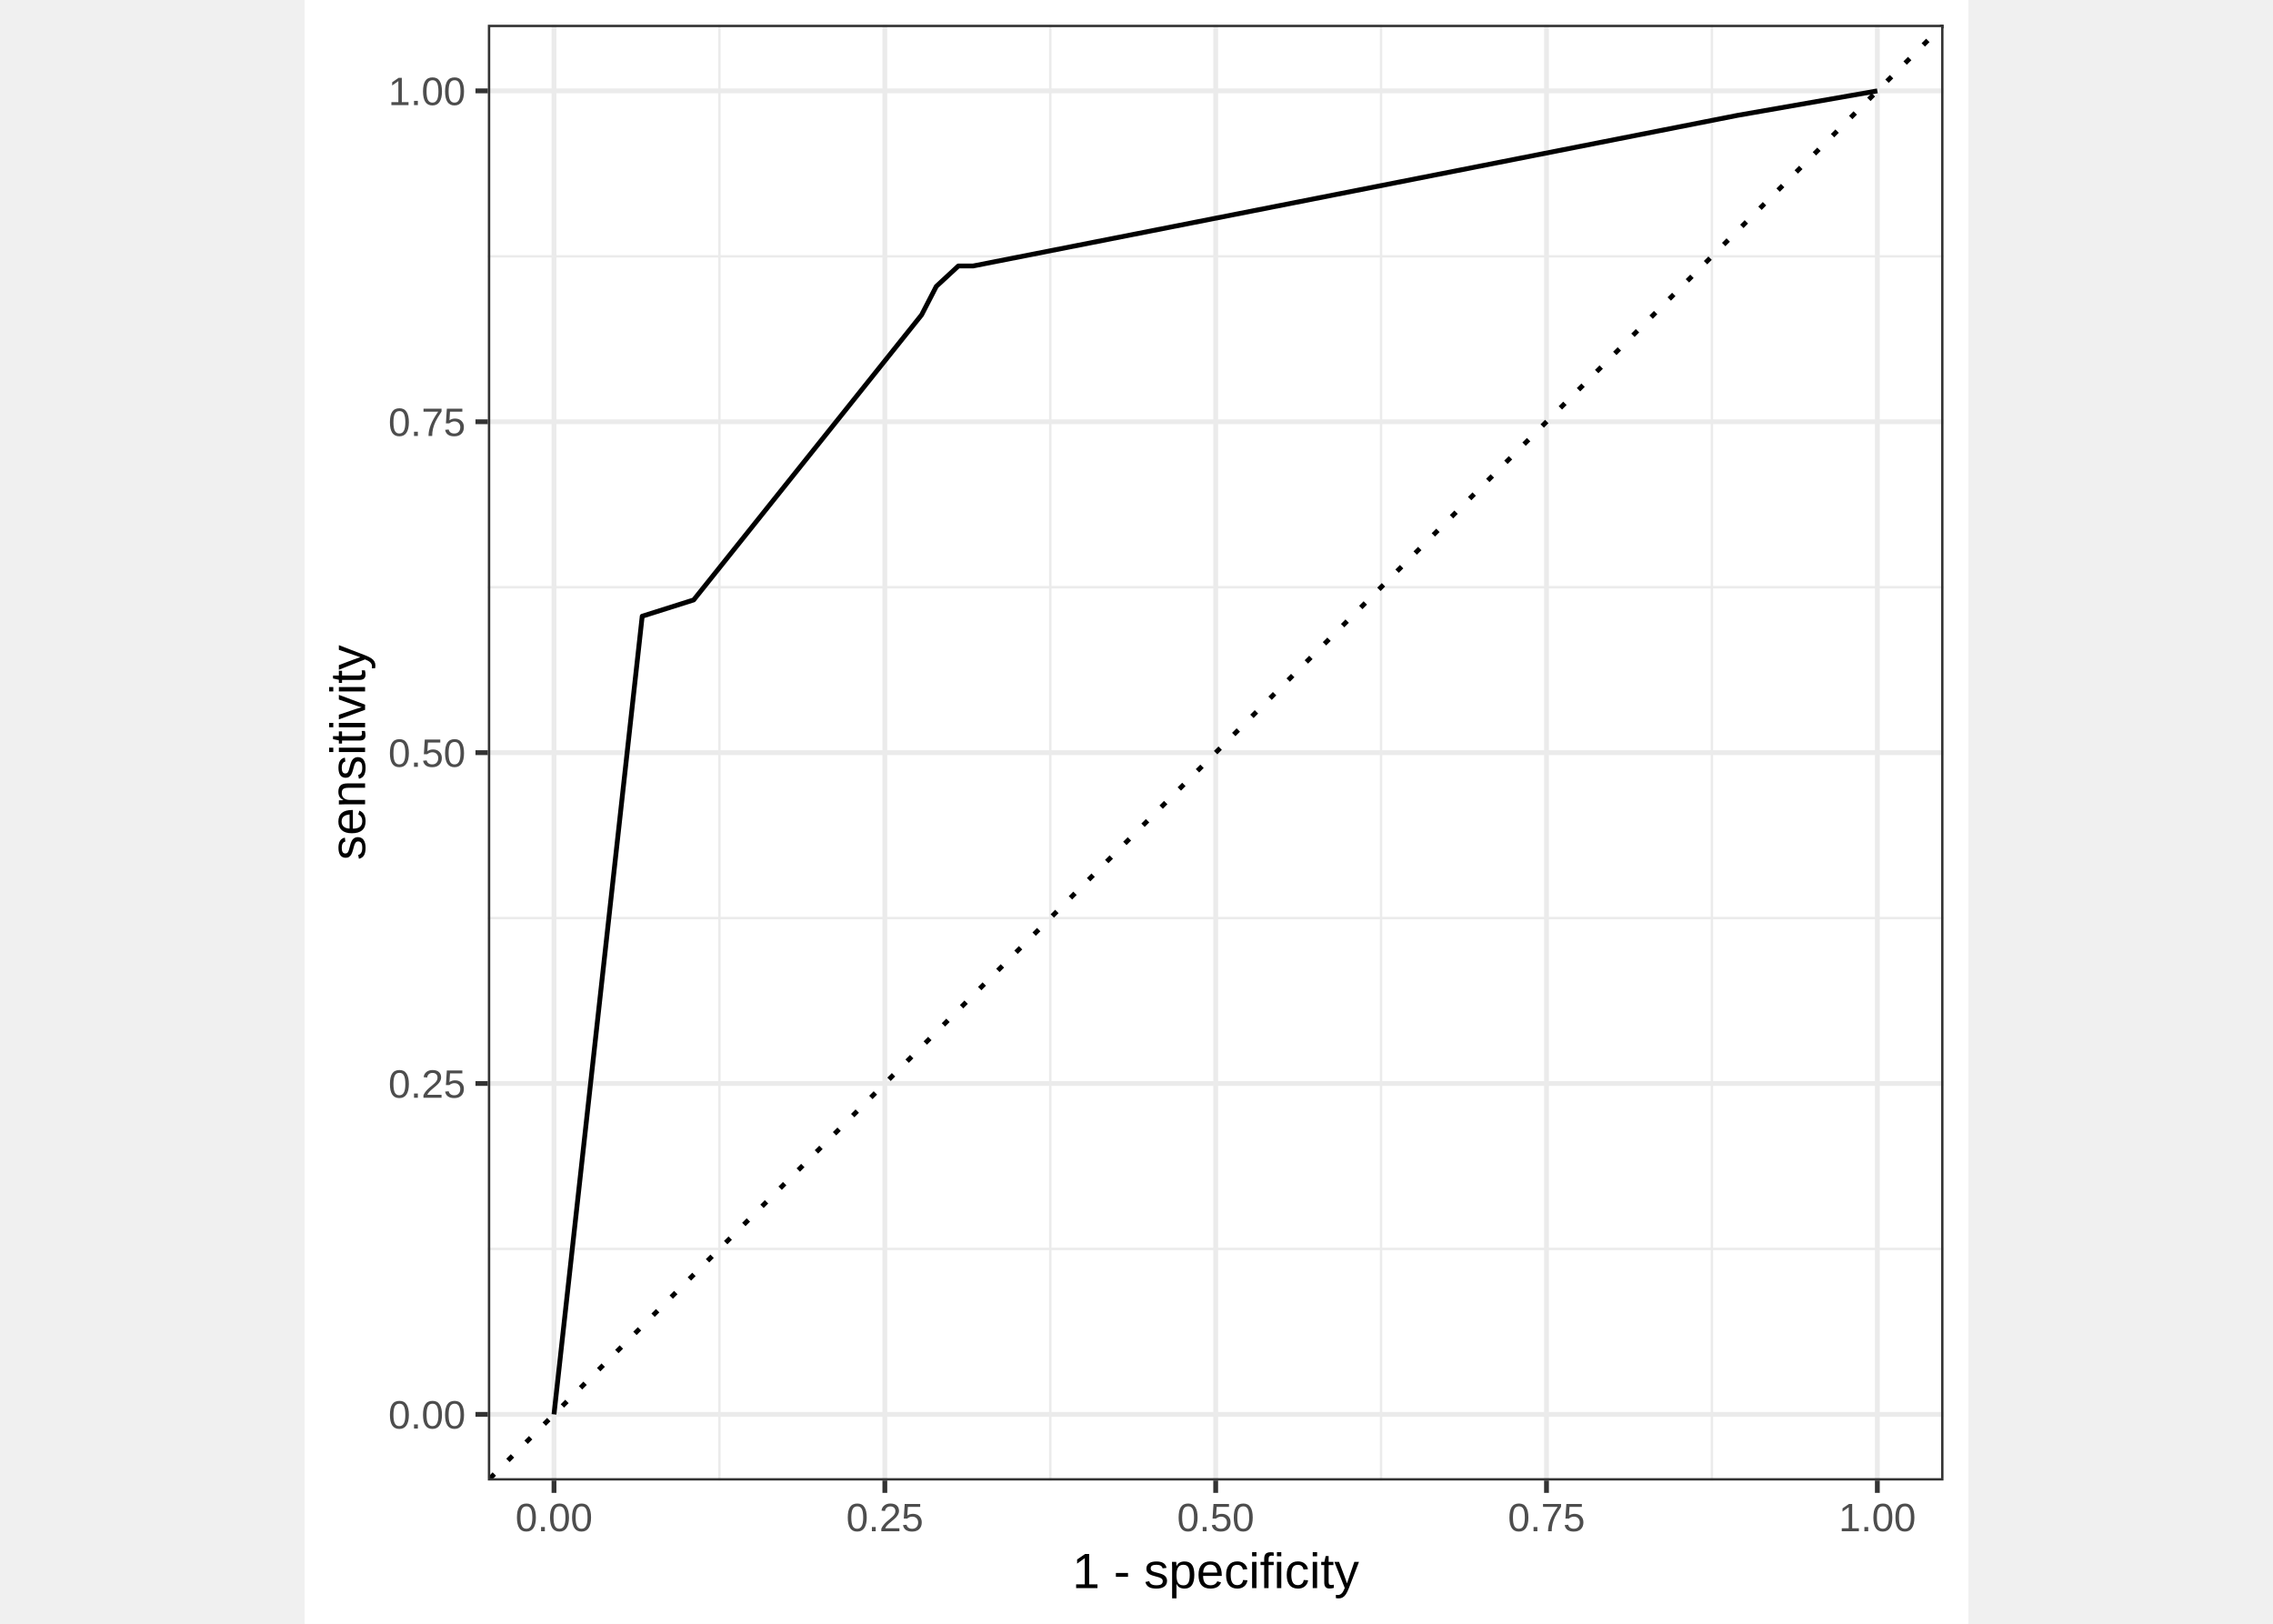
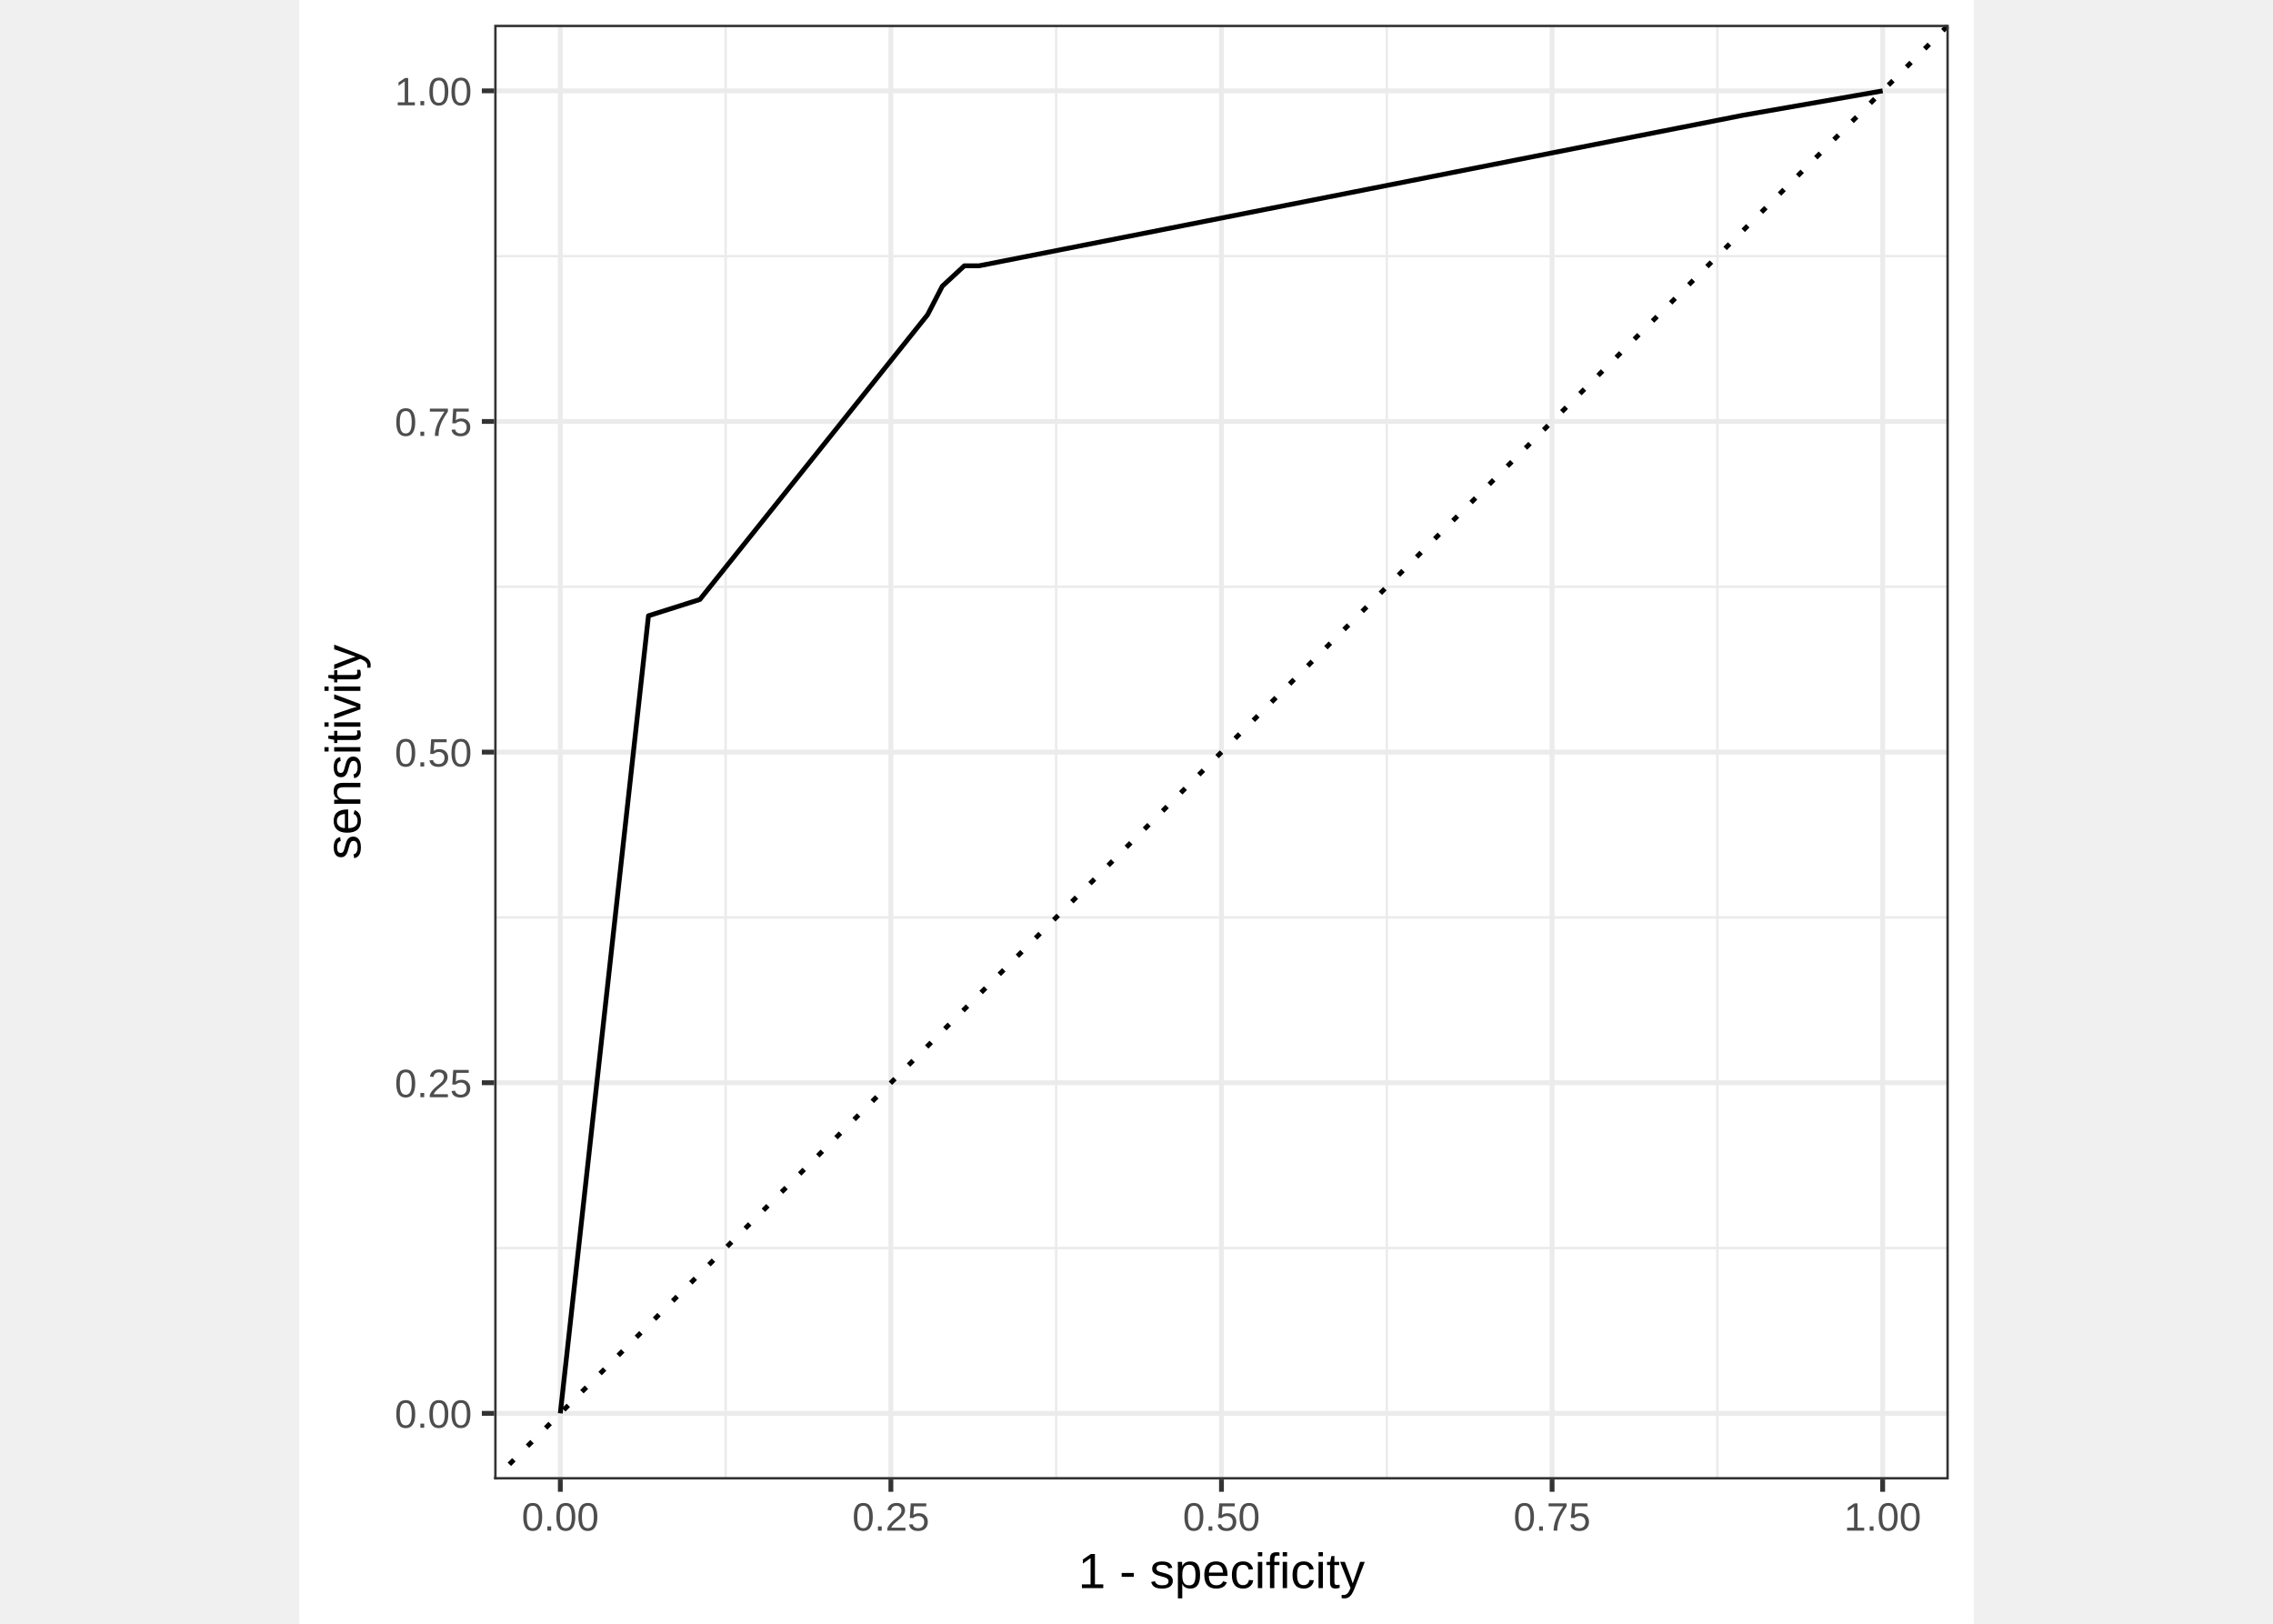
<svg xmlns="http://www.w3.org/2000/svg" class="svglite" width="504.00pt" height="360.00pt" viewBox="0 0 504.00 360.00">
  <defs>
    <style type="text/css">
    .svglite line, .svglite polyline, .svglite polygon, .svglite path, .svglite rect, .svglite circle {
      fill: none;
      stroke: #000000;
      stroke-linecap: round;
      stroke-linejoin: round;
      stroke-miterlimit: 10.00;
    }
  </style>
  </defs>
  <rect width="100%" height="100%" style="stroke: none; fill: none;" />
  <defs>
    <clipPath id="cpMC4wMHw1MDQuMDB8MC4wMHwzNjAuMDA=">
      <rect x="0.00" y="0.00" width="504.00" height="360.00" />
    </clipPath>
  </defs>
  <g clip-path="url(#cpMC4wMHw1MDQuMDB8MC4wMHwzNjAuMDA=)">
</g>
  <defs>
-     <clipPath id="cpNjcuNTh8NDM2LjQyfDAuMDB8MzYwLjAw">
-       <rect x="67.58" y="0.00" width="368.84" height="360.00" />
+     <clipPath id="cpNjYuNDF8NDM3LjU5fDAuMDB8MzYwLjAw">
+       <rect x="66.41" y="0.00" width="371.18" height="360.00" />
    </clipPath>
  </defs>
-   <g clip-path="url(#cpNjcuNTh8NDM2LjQyfDAuMDB8MzYwLjAw)">
-     <rect x="67.58" y="0.00" width="368.84" height="360.00" style="stroke-width: 1.07; stroke: #FFFFFF; fill: #FFFFFF;" />
+   <g clip-path="url(#cpNjYuNDF8NDM3LjU5fDAuMDB8MzYwLjAw)">
+     <rect x="66.41" y="0.00" width="371.18" height="360.00" style="stroke-width: 1.07; stroke: #FFFFFF; fill: #FFFFFF;" />
  </g>
  <g clip-path="url(#cpMC4wMHw1MDQuMDB8MC4wMHwzNjAuMDA=)">
</g>
  <defs>
-     <clipPath id="cpMTA4LjE3fDQzMC45NHw1LjQ4fDMyOC4yNQ==">
-       <rect x="108.17" y="5.48" width="322.77" height="322.77" />
+     <clipPath id="cpMTA5LjU4fDQzMi4xMXw1LjQ4fDMyOC4wMQ==">
+       <rect x="109.58" y="5.48" width="322.53" height="322.53" />
    </clipPath>
  </defs>
-   <g clip-path="url(#cpMTA4LjE3fDQzMC45NHw1LjQ4fDMyOC4yNQ==)">
-     <rect x="108.17" y="5.48" width="322.77" height="322.77" style="stroke-width: 1.07; stroke: none; fill: #FFFFFF;" />
-     <polyline points="108.17,276.90 430.94,276.90 " style="stroke-width: 0.53; stroke: #EBEBEB; stroke-linecap: butt;" />
-     <polyline points="108.17,203.54 430.94,203.54 " style="stroke-width: 0.53; stroke: #EBEBEB; stroke-linecap: butt;" />
-     <polyline points="108.17,130.19 430.94,130.19 " style="stroke-width: 0.53; stroke: #EBEBEB; stroke-linecap: butt;" />
-     <polyline points="108.17,56.83 430.94,56.83 " style="stroke-width: 0.53; stroke: #EBEBEB; stroke-linecap: butt;" />
-     <polyline points="159.52,328.25 159.52,5.48 " style="stroke-width: 0.53; stroke: #EBEBEB; stroke-linecap: butt;" />
-     <polyline points="232.88,328.25 232.88,5.48 " style="stroke-width: 0.53; stroke: #EBEBEB; stroke-linecap: butt;" />
-     <polyline points="306.23,328.25 306.23,5.48 " style="stroke-width: 0.53; stroke: #EBEBEB; stroke-linecap: butt;" />
-     <polyline points="379.59,328.25 379.59,5.48 " style="stroke-width: 0.53; stroke: #EBEBEB; stroke-linecap: butt;" />
-     <polyline points="108.17,313.58 430.94,313.58 " style="stroke-width: 1.07; stroke: #EBEBEB; stroke-linecap: butt;" />
-     <polyline points="108.17,240.22 430.94,240.22 " style="stroke-width: 1.07; stroke: #EBEBEB; stroke-linecap: butt;" />
-     <polyline points="108.17,166.87 430.94,166.87 " style="stroke-width: 1.07; stroke: #EBEBEB; stroke-linecap: butt;" />
-     <polyline points="108.17,93.51 430.94,93.51 " style="stroke-width: 1.07; stroke: #EBEBEB; stroke-linecap: butt;" />
-     <polyline points="108.17,20.15 430.94,20.15 " style="stroke-width: 1.07; stroke: #EBEBEB; stroke-linecap: butt;" />
-     <polyline points="122.84,328.25 122.84,5.48 " style="stroke-width: 1.07; stroke: #EBEBEB; stroke-linecap: butt;" />
-     <polyline points="196.20,328.25 196.20,5.48 " style="stroke-width: 1.07; stroke: #EBEBEB; stroke-linecap: butt;" />
-     <polyline points="269.56,328.25 269.56,5.48 " style="stroke-width: 1.07; stroke: #EBEBEB; stroke-linecap: butt;" />
-     <polyline points="342.91,328.25 342.91,5.48 " style="stroke-width: 1.07; stroke: #EBEBEB; stroke-linecap: butt;" />
-     <polyline points="416.27,328.25 416.27,5.48 " style="stroke-width: 1.07; stroke: #EBEBEB; stroke-linecap: butt;" />
-     <polyline points="416.27,20.15 416.27,20.15 385.30,25.57 215.76,58.97 212.50,58.97 207.61,63.49 204.35,69.81 153.81,133.01 142.40,136.62 122.84,313.58 " style="stroke-width: 1.07; stroke-linecap: butt;" />
-     <line x1="76.42" y1="360.00" x2="436.42" y2="0.00" style="stroke-width: 1.07; stroke-dasharray: 1.42,4.27; stroke-linecap: butt;" />
-     <rect x="108.17" y="5.48" width="322.77" height="322.77" style="stroke-width: 1.07; stroke: #333333;" />
+   <g clip-path="url(#cpMTA5LjU4fDQzMi4xMXw1LjQ4fDMyOC4wMQ==)">
+     <rect x="109.58" y="5.48" width="322.53" height="322.53" style="stroke-width: 1.07; stroke: none; fill: #FFFFFF;" />
+     <polyline points="109.58,276.70 432.11,276.70 " style="stroke-width: 0.53; stroke: #EBEBEB; stroke-linecap: butt;" />
+     <polyline points="109.58,203.40 432.11,203.40 " style="stroke-width: 0.53; stroke: #EBEBEB; stroke-linecap: butt;" />
+     <polyline points="109.58,130.09 432.11,130.09 " style="stroke-width: 0.53; stroke: #EBEBEB; stroke-linecap: butt;" />
+     <polyline points="109.58,56.79 432.11,56.79 " style="stroke-width: 0.53; stroke: #EBEBEB; stroke-linecap: butt;" />
+     <polyline points="160.89,328.01 160.89,5.48 " style="stroke-width: 0.53; stroke: #EBEBEB; stroke-linecap: butt;" />
+     <polyline points="234.19,328.01 234.19,5.48 " style="stroke-width: 0.53; stroke: #EBEBEB; stroke-linecap: butt;" />
+     <polyline points="307.50,328.01 307.50,5.48 " style="stroke-width: 0.53; stroke: #EBEBEB; stroke-linecap: butt;" />
+     <polyline points="380.80,328.01 380.80,5.48 " style="stroke-width: 0.53; stroke: #EBEBEB; stroke-linecap: butt;" />
+     <polyline points="109.58,313.35 432.11,313.35 " style="stroke-width: 1.07; stroke: #EBEBEB; stroke-linecap: butt;" />
+     <polyline points="109.58,240.05 432.11,240.05 " style="stroke-width: 1.07; stroke: #EBEBEB; stroke-linecap: butt;" />
+     <polyline points="109.58,166.75 432.11,166.75 " style="stroke-width: 1.07; stroke: #EBEBEB; stroke-linecap: butt;" />
+     <polyline points="109.58,93.44 432.11,93.44 " style="stroke-width: 1.07; stroke: #EBEBEB; stroke-linecap: butt;" />
+     <polyline points="109.58,20.14 432.11,20.14 " style="stroke-width: 1.07; stroke: #EBEBEB; stroke-linecap: butt;" />
+     <polyline points="124.24,328.01 124.24,5.48 " style="stroke-width: 1.07; stroke: #EBEBEB; stroke-linecap: butt;" />
+     <polyline points="197.54,328.01 197.54,5.48 " style="stroke-width: 1.07; stroke: #EBEBEB; stroke-linecap: butt;" />
+     <polyline points="270.84,328.01 270.84,5.48 " style="stroke-width: 1.07; stroke: #EBEBEB; stroke-linecap: butt;" />
+     <polyline points="344.15,328.01 344.15,5.48 " style="stroke-width: 1.07; stroke: #EBEBEB; stroke-linecap: butt;" />
+     <polyline points="417.45,328.01 417.45,5.48 " style="stroke-width: 1.07; stroke: #EBEBEB; stroke-linecap: butt;" />
+     <polyline points="417.45,20.14 417.45,20.14 386.50,25.55 217.09,58.93 213.83,58.93 208.94,63.45 205.69,69.76 155.19,132.91 143.79,136.52 124.24,313.35 " style="stroke-width: 1.07; stroke-linecap: butt;" />
+     <line x1="-212.96" y1="650.55" x2="754.65" y2="-317.05" style="stroke-width: 1.07; stroke-dasharray: 1.42,4.27; stroke-linecap: butt;" />
+     <rect x="109.58" y="5.48" width="322.53" height="322.53" style="stroke-width: 1.07; stroke: #333333;" />
  </g>
  <g clip-path="url(#cpMC4wMHw1MDQuMDB8MC4wMHwzNjAuMDA=)">
-     <text x="103.24" y="316.73" text-anchor="end" style="font-size: 8.80px; fill: #4D4D4D; font-family: Arial;" textLength="17.13px" lengthAdjust="spacingAndGlyphs">0.00</text>
-     <text x="103.24" y="243.38" text-anchor="end" style="font-size: 8.80px; fill: #4D4D4D; font-family: Arial;" textLength="17.13px" lengthAdjust="spacingAndGlyphs">0.25</text>
-     <text x="103.24" y="170.02" text-anchor="end" style="font-size: 8.80px; fill: #4D4D4D; font-family: Arial;" textLength="17.13px" lengthAdjust="spacingAndGlyphs">0.50</text>
-     <text x="103.24" y="96.66" text-anchor="end" style="font-size: 8.80px; fill: #4D4D4D; font-family: Arial;" textLength="17.13px" lengthAdjust="spacingAndGlyphs">0.75</text>
-     <text x="103.24" y="23.30" text-anchor="end" style="font-size: 8.80px; fill: #4D4D4D; font-family: Arial;" textLength="17.13px" lengthAdjust="spacingAndGlyphs">1.00</text>
-     <polyline points="105.43,313.58 108.17,313.58 " style="stroke-width: 1.07; stroke: #333333; stroke-linecap: butt;" />
-     <polyline points="105.43,240.22 108.17,240.22 " style="stroke-width: 1.07; stroke: #333333; stroke-linecap: butt;" />
-     <polyline points="105.43,166.87 108.17,166.87 " style="stroke-width: 1.07; stroke: #333333; stroke-linecap: butt;" />
-     <polyline points="105.43,93.51 108.17,93.51 " style="stroke-width: 1.07; stroke: #333333; stroke-linecap: butt;" />
-     <polyline points="105.43,20.15 108.17,20.15 " style="stroke-width: 1.07; stroke: #333333; stroke-linecap: butt;" />
-     <polyline points="122.84,330.99 122.84,328.25 " style="stroke-width: 1.07; stroke: #333333; stroke-linecap: butt;" />
-     <polyline points="196.20,330.99 196.20,328.25 " style="stroke-width: 1.07; stroke: #333333; stroke-linecap: butt;" />
-     <polyline points="269.56,330.99 269.56,328.25 " style="stroke-width: 1.07; stroke: #333333; stroke-linecap: butt;" />
-     <polyline points="342.91,330.99 342.91,328.25 " style="stroke-width: 1.07; stroke: #333333; stroke-linecap: butt;" />
-     <polyline points="416.27,330.99 416.27,328.25 " style="stroke-width: 1.07; stroke: #333333; stroke-linecap: butt;" />
-     <text x="122.84" y="339.49" text-anchor="middle" style="font-size: 8.80px; fill: #4D4D4D; font-family: Arial;" textLength="17.13px" lengthAdjust="spacingAndGlyphs">0.00</text>
-     <text x="196.20" y="339.49" text-anchor="middle" style="font-size: 8.80px; fill: #4D4D4D; font-family: Arial;" textLength="17.13px" lengthAdjust="spacingAndGlyphs">0.25</text>
-     <text x="269.56" y="339.49" text-anchor="middle" style="font-size: 8.80px; fill: #4D4D4D; font-family: Arial;" textLength="17.13px" lengthAdjust="spacingAndGlyphs">0.50</text>
-     <text x="342.91" y="339.49" text-anchor="middle" style="font-size: 8.80px; fill: #4D4D4D; font-family: Arial;" textLength="17.13px" lengthAdjust="spacingAndGlyphs">0.75</text>
-     <text x="416.27" y="339.49" text-anchor="middle" style="font-size: 8.80px; fill: #4D4D4D; font-family: Arial;" textLength="17.13px" lengthAdjust="spacingAndGlyphs">1.00</text>
-     <text x="269.56" y="352.10" text-anchor="middle" style="font-size: 11.00px; font-family: Arial;" textLength="63.56px" lengthAdjust="spacingAndGlyphs">1 - specificity</text>
-     <text transform="translate(80.95,166.87) rotate(-90)" text-anchor="middle" style="font-size: 11.00px; font-family: Arial;" textLength="47.67px" lengthAdjust="spacingAndGlyphs">sensitivity</text>
+     <text x="104.65" y="316.56" text-anchor="end" style="font-size: 8.80px; fill: #4D4D4D; font-family: Liberation Sans;" textLength="19.58px" lengthAdjust="spacingAndGlyphs">0.00</text>
+     <text x="104.65" y="243.26" text-anchor="end" style="font-size: 8.80px; fill: #4D4D4D; font-family: Liberation Sans;" textLength="19.58px" lengthAdjust="spacingAndGlyphs">0.25</text>
+     <text x="104.65" y="169.95" text-anchor="end" style="font-size: 8.80px; fill: #4D4D4D; font-family: Liberation Sans;" textLength="19.58px" lengthAdjust="spacingAndGlyphs">0.50</text>
+     <text x="104.65" y="96.65" text-anchor="end" style="font-size: 8.80px; fill: #4D4D4D; font-family: Liberation Sans;" textLength="19.58px" lengthAdjust="spacingAndGlyphs">0.75</text>
+     <text x="104.65" y="23.35" text-anchor="end" style="font-size: 8.80px; fill: #4D4D4D; font-family: Liberation Sans;" textLength="19.58px" lengthAdjust="spacingAndGlyphs">1.00</text>
+     <polyline points="106.84,313.35 109.58,313.35 " style="stroke-width: 1.07; stroke: #333333; stroke-linecap: butt;" />
+     <polyline points="106.84,240.05 109.58,240.05 " style="stroke-width: 1.07; stroke: #333333; stroke-linecap: butt;" />
+     <polyline points="106.84,166.75 109.58,166.75 " style="stroke-width: 1.07; stroke: #333333; stroke-linecap: butt;" />
+     <polyline points="106.84,93.44 109.58,93.44 " style="stroke-width: 1.07; stroke: #333333; stroke-linecap: butt;" />
+     <polyline points="106.84,20.14 109.58,20.14 " style="stroke-width: 1.07; stroke: #333333; stroke-linecap: butt;" />
+     <polyline points="124.24,330.75 124.24,328.01 " style="stroke-width: 1.07; stroke: #333333; stroke-linecap: butt;" />
+     <polyline points="197.54,330.75 197.54,328.01 " style="stroke-width: 1.07; stroke: #333333; stroke-linecap: butt;" />
+     <polyline points="270.84,330.75 270.84,328.01 " style="stroke-width: 1.07; stroke: #333333; stroke-linecap: butt;" />
+     <polyline points="344.15,330.75 344.15,328.01 " style="stroke-width: 1.07; stroke: #333333; stroke-linecap: butt;" />
+     <polyline points="417.45,330.75 417.45,328.01 " style="stroke-width: 1.07; stroke: #333333; stroke-linecap: butt;" />
+     <text x="124.24" y="339.36" text-anchor="middle" style="font-size: 8.80px; fill: #4D4D4D; font-family: Liberation Sans;" textLength="19.58px" lengthAdjust="spacingAndGlyphs">0.00</text>
+     <text x="197.54" y="339.36" text-anchor="middle" style="font-size: 8.80px; fill: #4D4D4D; font-family: Liberation Sans;" textLength="19.58px" lengthAdjust="spacingAndGlyphs">0.25</text>
+     <text x="270.84" y="339.36" text-anchor="middle" style="font-size: 8.80px; fill: #4D4D4D; font-family: Liberation Sans;" textLength="19.58px" lengthAdjust="spacingAndGlyphs">0.50</text>
+     <text x="344.15" y="339.36" text-anchor="middle" style="font-size: 8.80px; fill: #4D4D4D; font-family: Liberation Sans;" textLength="19.58px" lengthAdjust="spacingAndGlyphs">0.75</text>
+     <text x="417.45" y="339.36" text-anchor="middle" style="font-size: 8.80px; fill: #4D4D4D; font-family: Liberation Sans;" textLength="19.58px" lengthAdjust="spacingAndGlyphs">1.00</text>
+     <text x="270.84" y="352.10" text-anchor="middle" style="font-size: 11.00px; font-family: Liberation Sans;" textLength="73.42px" lengthAdjust="spacingAndGlyphs">1 - specificity</text>
+     <text transform="translate(79.91,166.75) rotate(-90)" text-anchor="middle" style="font-size: 11.00px; font-family: Liberation Sans;" textLength="56.02px" lengthAdjust="spacingAndGlyphs">sensitivity</text>
  </g>
</svg>
